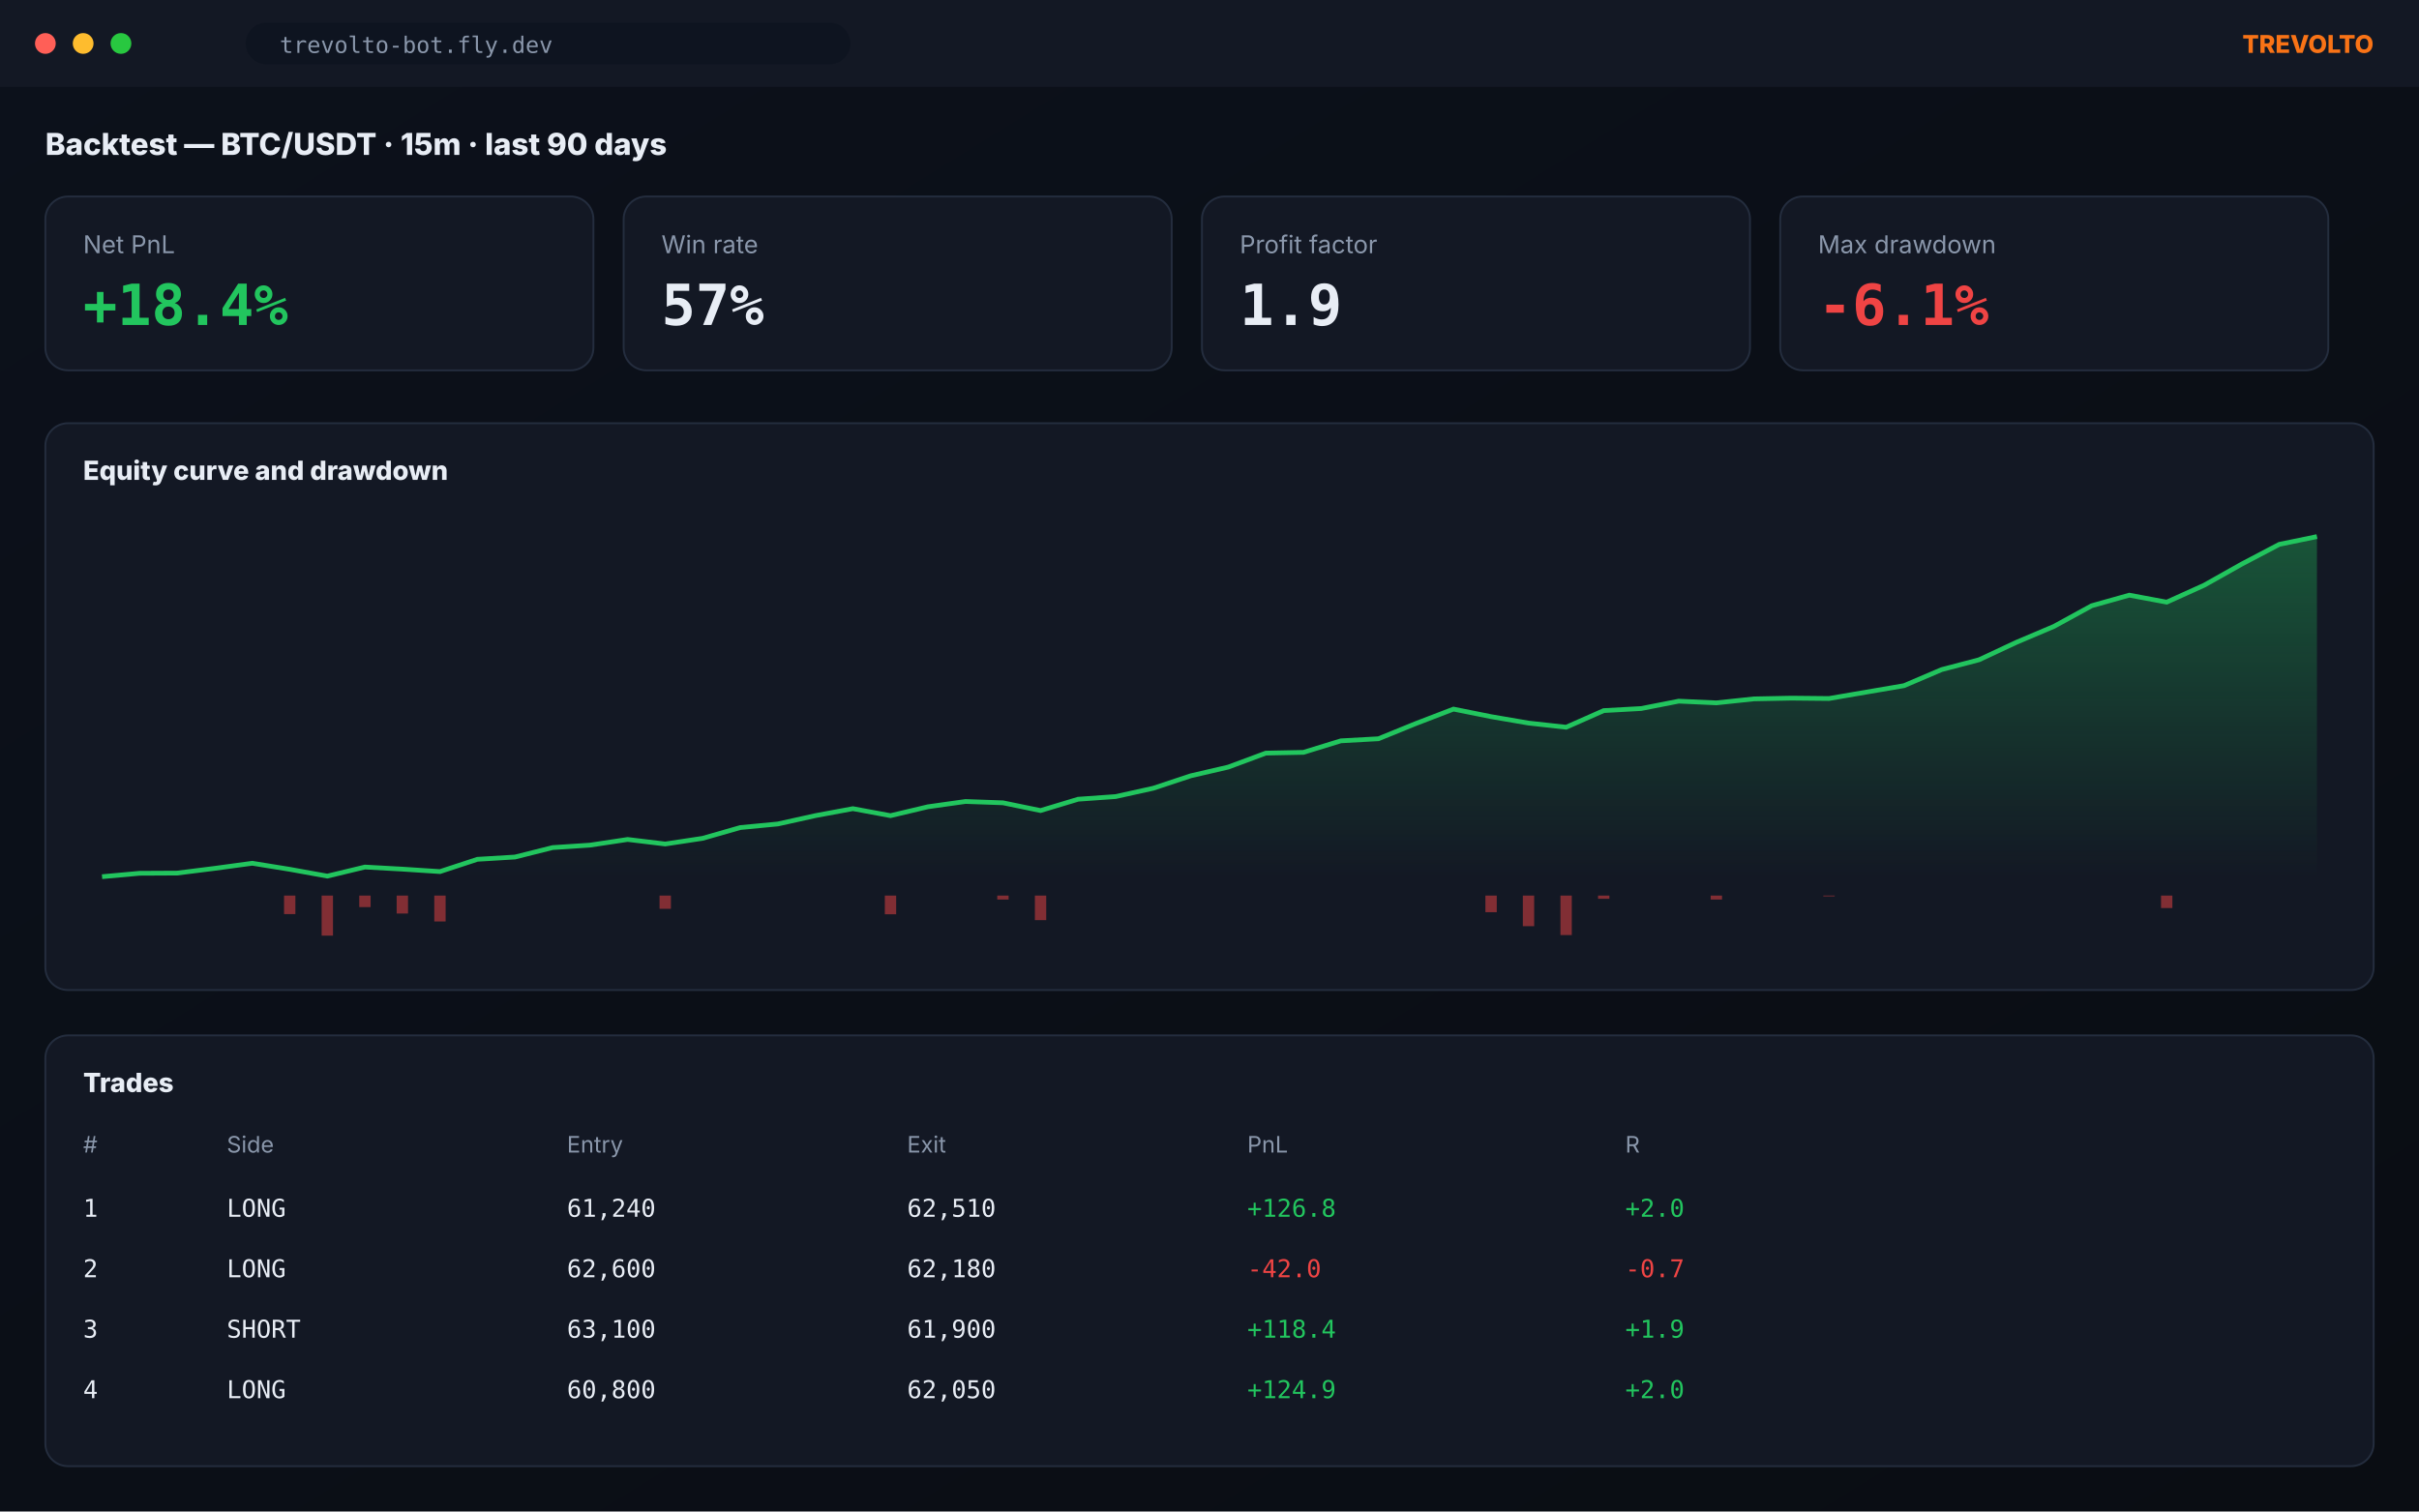
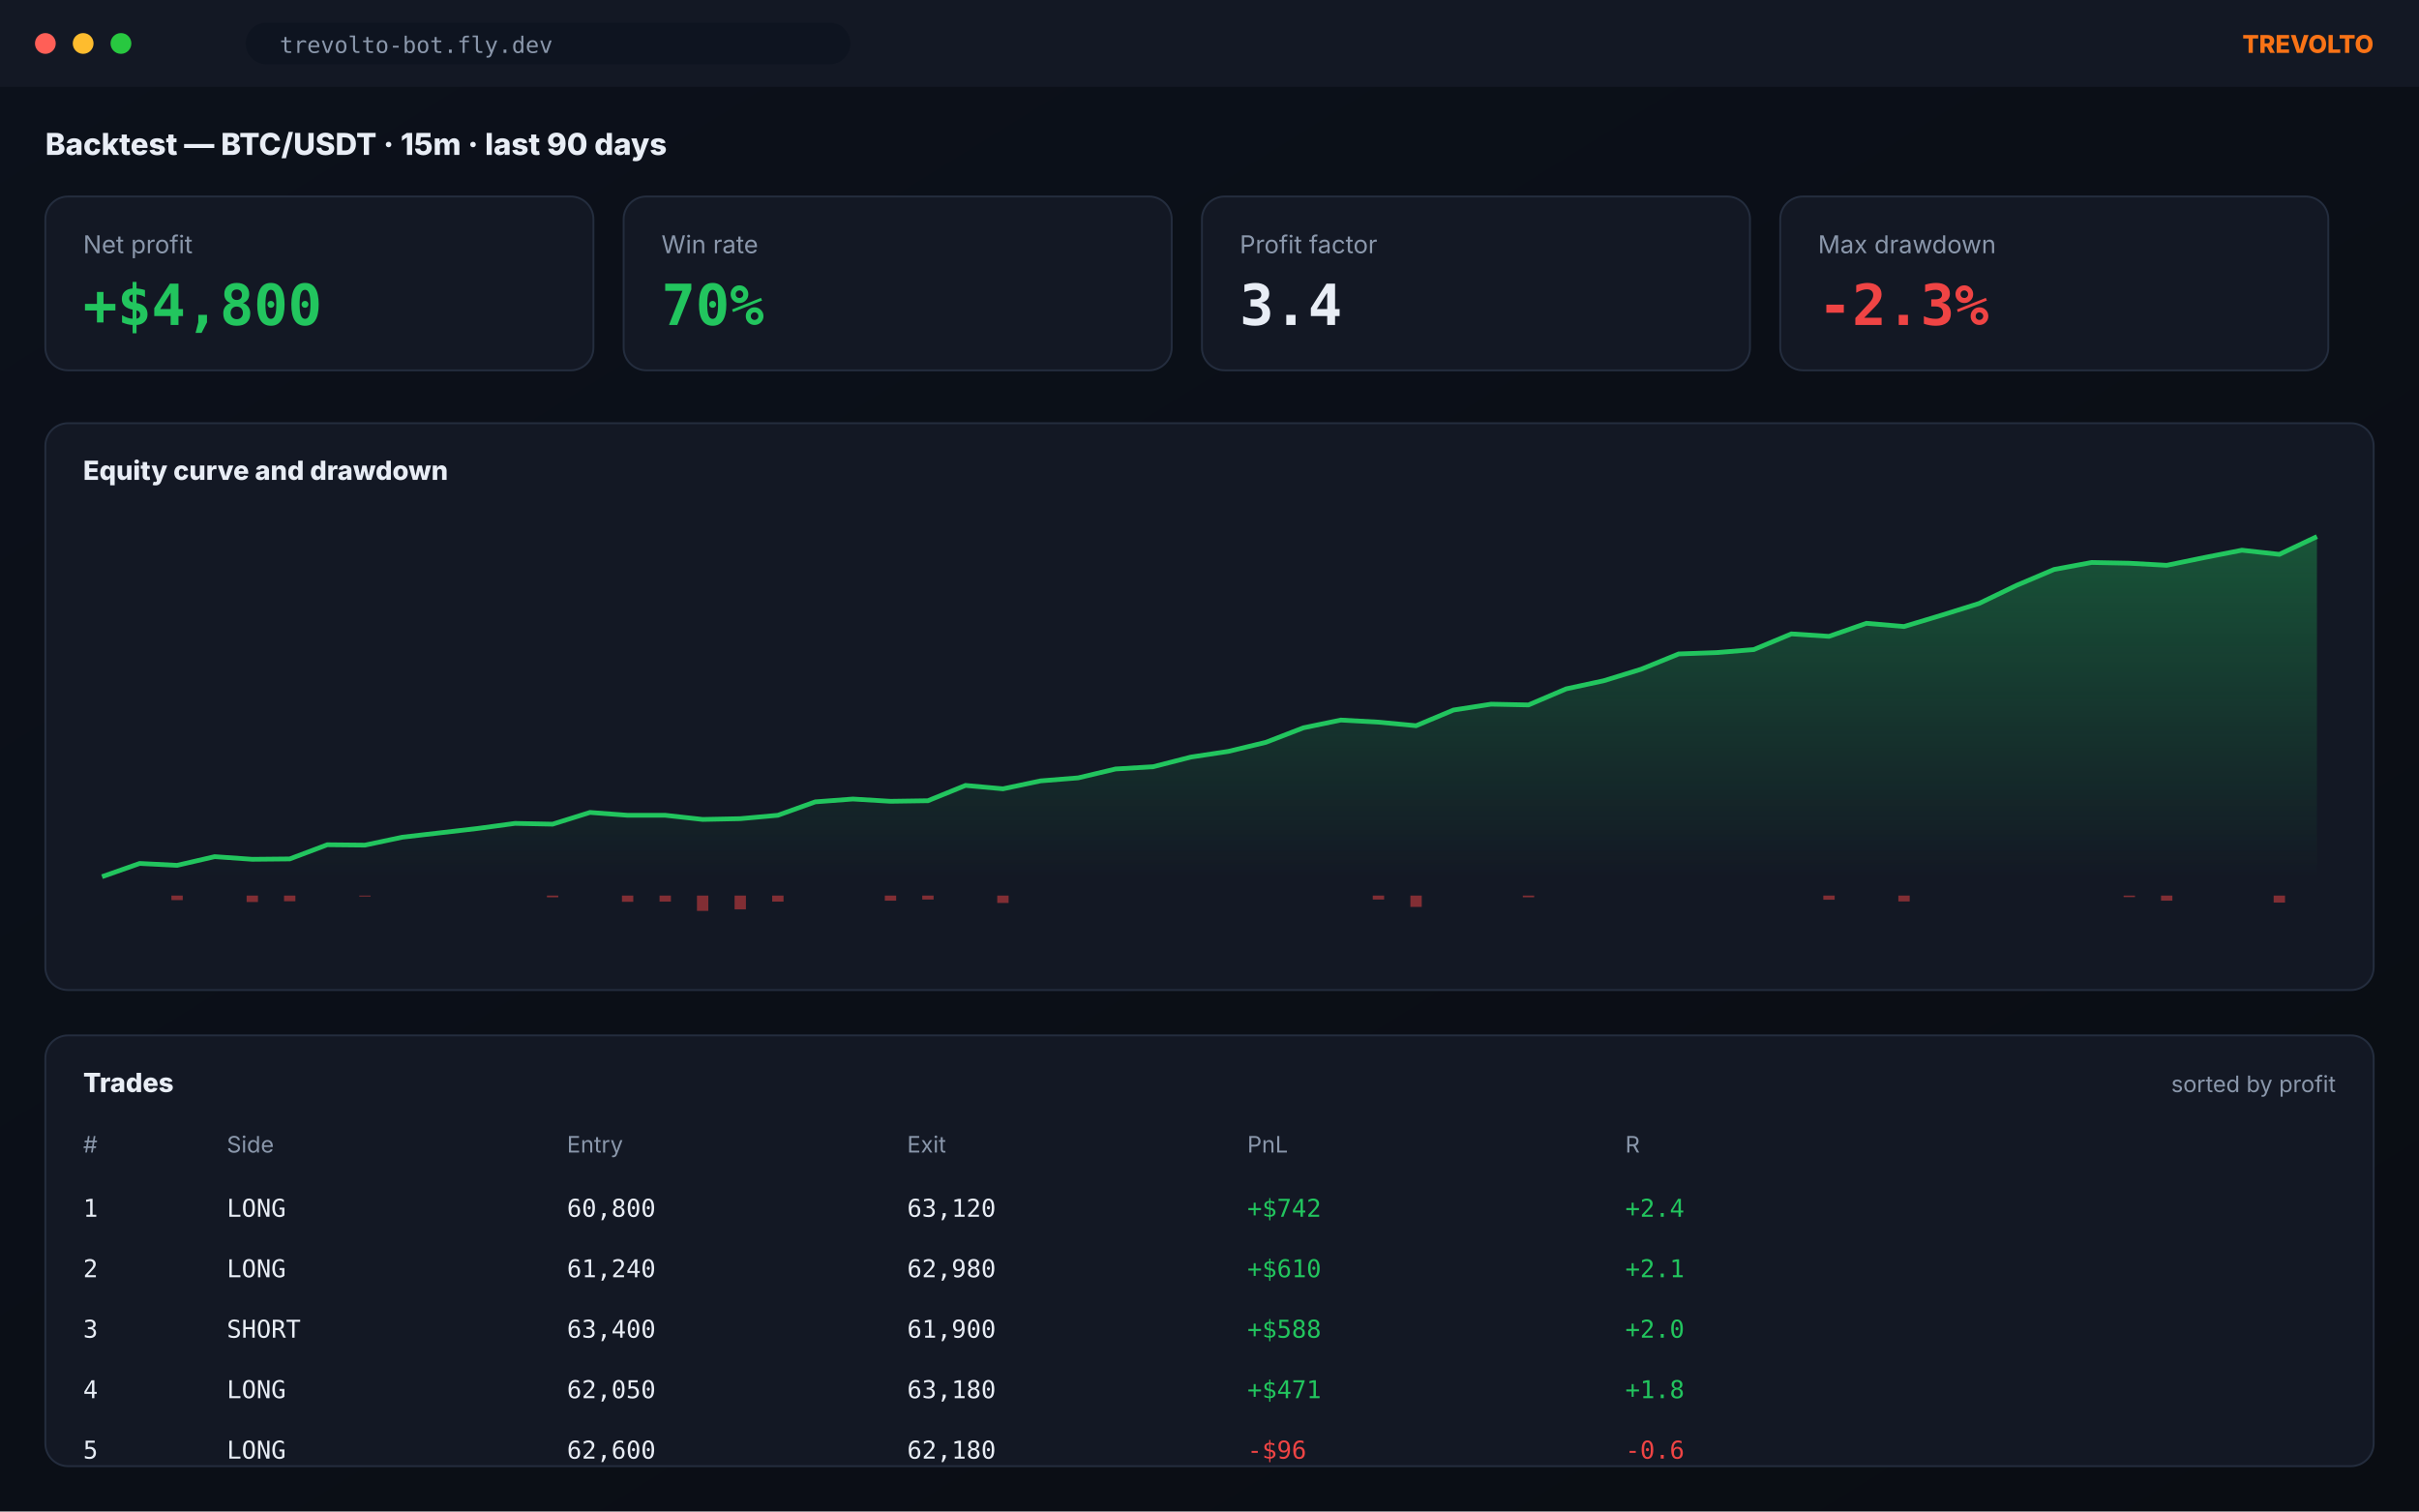
<svg xmlns="http://www.w3.org/2000/svg" viewBox="0 0 1280 800" width="1280" height="800">
  <g font-family="Inter,sans-serif">
    <defs>
      <linearGradient id="scr" x1="0" y1="0" x2="1" y2="1">
        <stop offset="0" stop-color="#0c111b" />
        <stop offset="1" stop-color="#0a0d13" />
      </linearGradient>
      <linearGradient id="acc" x1="0" y1="0" x2="1" y2="0">
        <stop offset="0" stop-color="#f97316" />
        <stop offset="1" stop-color="#fb923c" />
      </linearGradient>
      <linearGradient id="eq" x1="0" y1="0" x2="0" y2="1">
        <stop offset="0" stop-color="#22c55e" stop-opacity=".35" />
        <stop offset="1" stop-color="#22c55e" stop-opacity="0" />
      </linearGradient>
    </defs>
    <rect width="1280" height="800" fill="url(#scr)" />
    <rect x="0" y="0" width="1280" height="46" fill="#131824" />
    <circle cx="24" cy="23" r="5.5" fill="#ff5f57" />
    <circle cx="44" cy="23" r="5.5" fill="#febc2e" />
    <circle cx="64" cy="23" r="5.5" fill="#28c840" />
    <rect x="130" y="12" width="320" height="22" rx="11" fill="#0e1420" />
    <text x="148" y="28" font-size="12" fill="#8a97ab" font-family="ui-monospace,monospace">trevolto-bot.fly.dev</text>
    <text x="1256" y="28" font-size="13" font-weight="800" fill="#f97316" text-anchor="end">TREVOLTO</text>
    <text x="24" y="82" font-size="16" font-weight="800" fill="#e8edf5">Backtest — BTC/USDT · 15m · last 90 days</text>
    <rect x="24" y="104" width="290" height="92" rx="12" fill="#131824" stroke="#242d3e" />
-     <text x="44" y="134" font-size="13" fill="#8a97ab">Net PnL</text>
-     <text x="44" y="172" font-size="30" font-weight="800" fill="#22c55e" font-family="ui-monospace,monospace">+18.4%</text>
+     <text x="44" y="134" font-size="13" fill="#8a97ab">Net profit</text>
+     <text x="44" y="172" font-size="30" font-weight="800" fill="#22c55e" font-family="ui-monospace,monospace">+$4,800</text>
    <rect x="330" y="104" width="290" height="92" rx="12" fill="#131824" stroke="#242d3e" />
    <text x="350" y="134" font-size="13" fill="#8a97ab">Win rate</text>
-     <text x="350" y="172" font-size="30" font-weight="800" fill="#e8edf5" font-family="ui-monospace,monospace">57%</text>
+     <text x="350" y="172" font-size="30" font-weight="800" fill="#22c55e" font-family="ui-monospace,monospace">70%</text>
    <rect x="636" y="104" width="290" height="92" rx="12" fill="#131824" stroke="#242d3e" />
    <text x="656" y="134" font-size="13" fill="#8a97ab">Profit factor</text>
-     <text x="656" y="172" font-size="30" font-weight="800" fill="#e8edf5" font-family="ui-monospace,monospace">1.9</text>
+     <text x="656" y="172" font-size="30" font-weight="800" fill="#e8edf5" font-family="ui-monospace,monospace">3.4</text>
    <rect x="942" y="104" width="290" height="92" rx="12" fill="#131824" stroke="#242d3e" />
    <text x="962" y="134" font-size="13" fill="#8a97ab">Max drawdown</text>
-     <text x="962" y="172" font-size="30" font-weight="800" fill="#ef4444" font-family="ui-monospace,monospace">-6.1%</text>
+     <text x="962" y="172" font-size="30" font-weight="800" fill="#ef4444" font-family="ui-monospace,monospace">-2.3%</text>
    <rect x="24" y="224" width="1232" height="300" rx="12" fill="#131824" stroke="#242d3e" />
    <text x="44" y="254" font-size="14" font-weight="800" fill="#e8edf5">Equity curve and drawdown</text>
-     <polygon points="54,464 54.0,464.0 73.9,462.2 93.7,462.1 113.6,459.6 133.5,456.9 153.3,460.1 173.2,463.7 193.1,458.9 212.9,460.0 232.8,461.3 252.6,454.8 272.5,453.6 292.4,448.6 312.2,447.3 332.1,444.3 352.0,446.7 371.8,443.7 391.7,438.0 411.6,436.1 431.4,431.7 451.3,428.0 471.2,431.7 491.0,427.0 510.9,424.2 530.7,424.9 550.6,429.0 570.5,423.0 590.3,421.6 610.2,417.2 630.1,410.6 649.9,406.0 669.8,398.6 689.7,398.2 709.5,392.1 729.4,391.0 749.3,382.9 769.1,375.3 789.0,379.3 808.8,382.7 828.7,384.9 848.6,376.1 868.4,375.0 888.3,371.1 908.2,372.0 928.0,369.9 947.9,369.5 967.8,369.7 987.6,366.3 1007.5,362.9 1027.4,354.4 1047.2,349.2 1067.1,339.9 1086.9,331.5 1106.8,320.6 1126.7,315.0 1146.5,318.7 1166.4,309.7 1186.3,298.5 1206.1,288.1 1226.0,284.0 1226.0,464" fill="url(#eq)" />
-     <polyline points="54.0,464.0 73.9,462.2 93.7,462.1 113.6,459.6 133.5,456.9 153.3,460.1 173.2,463.7 193.1,458.9 212.9,460.0 232.8,461.3 252.6,454.8 272.5,453.6 292.4,448.6 312.2,447.3 332.1,444.3 352.0,446.7 371.8,443.7 391.7,438.0 411.6,436.1 431.4,431.7 451.3,428.0 471.2,431.7 491.0,427.0 510.9,424.2 530.7,424.9 550.6,429.0 570.5,423.0 590.3,421.6 610.2,417.2 630.1,410.6 649.9,406.0 669.8,398.6 689.7,398.2 709.5,392.1 729.4,391.0 749.3,382.9 769.1,375.3 789.0,379.3 808.8,382.7 828.7,384.9 848.6,376.1 868.4,375.0 888.3,371.1 908.2,372.0 928.0,369.9 947.9,369.5 967.8,369.7 987.6,366.3 1007.5,362.9 1027.4,354.4 1047.2,349.2 1067.1,339.9 1086.9,331.5 1106.8,320.6 1126.7,315.0 1146.5,318.7 1166.4,309.7 1186.3,298.5 1206.1,288.1 1226.0,284.0" fill="none" stroke="#22c55e" stroke-width="2.5" />
+     <polygon points="54,464 54.0,464.0 73.9,457.0 93.7,458.0 113.6,453.4 133.5,454.8 153.3,454.6 173.2,447.1 193.1,447.3 212.9,443.1 232.8,440.8 252.6,438.5 272.5,435.8 292.4,436.2 312.2,430.0 332.1,431.5 352.0,431.5 371.8,433.7 391.7,433.3 411.6,431.5 431.4,424.4 451.3,422.9 471.2,424.1 491.0,423.8 510.9,415.7 530.7,417.5 550.6,413.3 570.5,411.7 590.3,407.0 610.2,405.8 630.1,400.7 649.9,397.7 669.8,392.9 689.7,385.2 709.5,381.1 729.4,382.2 749.3,384.1 769.1,375.8 789.0,372.7 808.8,373.1 828.7,364.6 848.6,360.3 868.4,354.2 888.3,346.1 908.2,345.4 928.0,343.8 947.9,335.5 967.8,336.8 987.6,329.9 1007.5,331.6 1027.4,325.6 1047.2,319.4 1067.1,309.8 1086.9,301.4 1106.8,297.7 1126.7,298.1 1146.5,299.2 1166.4,295.1 1186.3,291.2 1206.1,293.4 1226.0,284.0 1226.0,464" fill="url(#eq)" />
+     <polyline points="54.0,464.0 73.9,457.0 93.7,458.0 113.6,453.4 133.5,454.8 153.3,454.6 173.2,447.1 193.1,447.3 212.9,443.1 232.8,440.8 252.6,438.5 272.5,435.8 292.4,436.2 312.2,430.0 332.1,431.5 352.0,431.5 371.8,433.7 391.7,433.3 411.6,431.5 431.4,424.4 451.3,422.9 471.2,424.1 491.0,423.8 510.9,415.7 530.7,417.5 550.6,413.3 570.5,411.7 590.3,407.0 610.2,405.8 630.1,400.7 649.9,397.7 669.8,392.9 689.7,385.2 709.5,381.1 729.4,382.2 749.3,384.1 769.1,375.8 789.0,372.7 808.8,373.1 828.7,364.6 848.6,360.3 868.4,354.2 888.3,346.1 908.2,345.4 928.0,343.8 947.9,335.5 967.8,336.8 987.6,329.9 1007.5,331.6 1027.4,325.6 1047.2,319.4 1067.1,309.8 1086.9,301.4 1106.8,297.7 1126.7,298.1 1146.5,299.2 1166.4,295.1 1186.3,291.2 1206.1,293.4 1226.0,284.0" fill="none" stroke="#22c55e" stroke-width="2.5" />
    <rect x="51.0" y="474" width="6" height="0.0" fill="#ef4444" opacity=".5" />
    <rect x="70.9" y="474" width="6" height="0.0" fill="#ef4444" opacity=".5" />
-     <rect x="90.7" y="474" width="6" height="0.0" fill="#ef4444" opacity=".5" />
+     <rect x="90.7" y="474" width="6" height="2.4" fill="#ef4444" opacity=".5" />
    <rect x="110.6" y="474" width="6" height="0.0" fill="#ef4444" opacity=".5" />
-     <rect x="130.5" y="474" width="6" height="0.0" fill="#ef4444" opacity=".5" />
-     <rect x="150.3" y="474" width="6" height="9.8" fill="#ef4444" opacity=".5" />
-     <rect x="170.2" y="474" width="6" height="21.2" fill="#ef4444" opacity=".5" />
-     <rect x="190.1" y="474" width="6" height="6.1" fill="#ef4444" opacity=".5" />
-     <rect x="209.9" y="474" width="6" height="9.5" fill="#ef4444" opacity=".5" />
-     <rect x="229.8" y="474" width="6" height="13.7" fill="#ef4444" opacity=".5" />
+     <rect x="130.5" y="474" width="6" height="3.4" fill="#ef4444" opacity=".5" />
+     <rect x="150.3" y="474" width="6" height="3.0" fill="#ef4444" opacity=".5" />
+     <rect x="170.2" y="474" width="6" height="0.0" fill="#ef4444" opacity=".5" />
+     <rect x="190.1" y="474" width="6" height="0.5" fill="#ef4444" opacity=".5" />
+     <rect x="209.9" y="474" width="6" height="0.0" fill="#ef4444" opacity=".5" />
+     <rect x="229.8" y="474" width="6" height="0.0" fill="#ef4444" opacity=".5" />
    <rect x="249.6" y="474" width="6" height="0.0" fill="#ef4444" opacity=".5" />
    <rect x="269.5" y="474" width="6" height="0.0" fill="#ef4444" opacity=".5" />
-     <rect x="289.4" y="474" width="6" height="0.0" fill="#ef4444" opacity=".5" />
+     <rect x="289.4" y="474" width="6" height="0.9" fill="#ef4444" opacity=".5" />
    <rect x="309.2" y="474" width="6" height="0.0" fill="#ef4444" opacity=".5" />
-     <rect x="329.1" y="474" width="6" height="0.0" fill="#ef4444" opacity=".5" />
-     <rect x="349.0" y="474" width="6" height="7.0" fill="#ef4444" opacity=".5" />
-     <rect x="368.8" y="474" width="6" height="0.0" fill="#ef4444" opacity=".5" />
-     <rect x="388.7" y="474" width="6" height="0.0" fill="#ef4444" opacity=".5" />
-     <rect x="408.6" y="474" width="6" height="0.0" fill="#ef4444" opacity=".5" />
+     <rect x="329.1" y="474" width="6" height="3.3" fill="#ef4444" opacity=".5" />
+     <rect x="349.0" y="474" width="6" height="3.2" fill="#ef4444" opacity=".5" />
+     <rect x="368.8" y="474" width="6" height="8.1" fill="#ef4444" opacity=".5" />
+     <rect x="388.7" y="474" width="6" height="7.3" fill="#ef4444" opacity=".5" />
+     <rect x="408.6" y="474" width="6" height="3.2" fill="#ef4444" opacity=".5" />
    <rect x="428.4" y="474" width="6" height="0.0" fill="#ef4444" opacity=".5" />
    <rect x="448.3" y="474" width="6" height="0.0" fill="#ef4444" opacity=".5" />
-     <rect x="468.2" y="474" width="6" height="9.9" fill="#ef4444" opacity=".5" />
-     <rect x="488.0" y="474" width="6" height="0.0" fill="#ef4444" opacity=".5" />
+     <rect x="468.2" y="474" width="6" height="2.7" fill="#ef4444" opacity=".5" />
+     <rect x="488.0" y="474" width="6" height="2.1" fill="#ef4444" opacity=".5" />
    <rect x="507.9" y="474" width="6" height="0.0" fill="#ef4444" opacity=".5" />
-     <rect x="527.7" y="474" width="6" height="2.1" fill="#ef4444" opacity=".5" />
-     <rect x="547.6" y="474" width="6" height="13.0" fill="#ef4444" opacity=".5" />
+     <rect x="527.7" y="474" width="6" height="3.9" fill="#ef4444" opacity=".5" />
+     <rect x="547.6" y="474" width="6" height="0.0" fill="#ef4444" opacity=".5" />
    <rect x="567.5" y="474" width="6" height="0.0" fill="#ef4444" opacity=".5" />
    <rect x="587.3" y="474" width="6" height="0.0" fill="#ef4444" opacity=".5" />
    <rect x="607.2" y="474" width="6" height="0.0" fill="#ef4444" opacity=".5" />
    <rect x="627.1" y="474" width="6" height="0.0" fill="#ef4444" opacity=".5" />
    <rect x="646.9" y="474" width="6" height="0.0" fill="#ef4444" opacity=".5" />
    <rect x="666.8" y="474" width="6" height="0.0" fill="#ef4444" opacity=".5" />
    <rect x="686.7" y="474" width="6" height="0.0" fill="#ef4444" opacity=".5" />
    <rect x="706.5" y="474" width="6" height="0.0" fill="#ef4444" opacity=".5" />
-     <rect x="726.4" y="474" width="6" height="0.0" fill="#ef4444" opacity=".5" />
-     <rect x="746.3" y="474" width="6" height="0.0" fill="#ef4444" opacity=".5" />
+     <rect x="726.4" y="474" width="6" height="2.1" fill="#ef4444" opacity=".5" />
+     <rect x="746.3" y="474" width="6" height="6.0" fill="#ef4444" opacity=".5" />
    <rect x="766.1" y="474" width="6" height="0.0" fill="#ef4444" opacity=".5" />
-     <rect x="786.0" y="474" width="6" height="8.8" fill="#ef4444" opacity=".5" />
-     <rect x="805.8" y="474" width="6" height="16.2" fill="#ef4444" opacity=".5" />
-     <rect x="825.7" y="474" width="6" height="20.9" fill="#ef4444" opacity=".5" />
-     <rect x="845.6" y="474" width="6" height="1.7" fill="#ef4444" opacity=".5" />
+     <rect x="786.0" y="474" width="6" height="0.0" fill="#ef4444" opacity=".5" />
+     <rect x="805.8" y="474" width="6" height="0.9" fill="#ef4444" opacity=".5" />
+     <rect x="825.7" y="474" width="6" height="0.0" fill="#ef4444" opacity=".5" />
+     <rect x="845.6" y="474" width="6" height="0.0" fill="#ef4444" opacity=".5" />
    <rect x="865.4" y="474" width="6" height="0.0" fill="#ef4444" opacity=".5" />
    <rect x="885.3" y="474" width="6" height="0.0" fill="#ef4444" opacity=".5" />
-     <rect x="905.2" y="474" width="6" height="2.1" fill="#ef4444" opacity=".5" />
+     <rect x="905.2" y="474" width="6" height="0.0" fill="#ef4444" opacity=".5" />
    <rect x="925.0" y="474" width="6" height="0.0" fill="#ef4444" opacity=".5" />
    <rect x="944.9" y="474" width="6" height="0.0" fill="#ef4444" opacity=".5" />
-     <rect x="964.8" y="474" width="6" height="0.4" fill="#ef4444" opacity=".5" />
+     <rect x="964.8" y="474" width="6" height="2.2" fill="#ef4444" opacity=".5" />
    <rect x="984.6" y="474" width="6" height="0.0" fill="#ef4444" opacity=".5" />
-     <rect x="1004.5" y="474" width="6" height="0.0" fill="#ef4444" opacity=".5" />
+     <rect x="1004.5" y="474" width="6" height="3.1" fill="#ef4444" opacity=".5" />
    <rect x="1024.4" y="474" width="6" height="0.0" fill="#ef4444" opacity=".5" />
    <rect x="1044.2" y="474" width="6" height="0.0" fill="#ef4444" opacity=".5" />
    <rect x="1064.1" y="474" width="6" height="0.0" fill="#ef4444" opacity=".5" />
    <rect x="1083.9" y="474" width="6" height="0.0" fill="#ef4444" opacity=".5" />
    <rect x="1103.8" y="474" width="6" height="0.0" fill="#ef4444" opacity=".5" />
-     <rect x="1123.7" y="474" width="6" height="0.0" fill="#ef4444" opacity=".5" />
-     <rect x="1143.5" y="474" width="6" height="6.6" fill="#ef4444" opacity=".5" />
+     <rect x="1123.7" y="474" width="6" height="0.8" fill="#ef4444" opacity=".5" />
+     <rect x="1143.5" y="474" width="6" height="2.7" fill="#ef4444" opacity=".5" />
    <rect x="1163.4" y="474" width="6" height="0.0" fill="#ef4444" opacity=".5" />
    <rect x="1183.3" y="474" width="6" height="0.0" fill="#ef4444" opacity=".5" />
-     <rect x="1203.1" y="474" width="6" height="0.0" fill="#ef4444" opacity=".5" />
+     <rect x="1203.1" y="474" width="6" height="3.7" fill="#ef4444" opacity=".5" />
    <rect x="1223.0" y="474" width="6" height="0.0" fill="#ef4444" opacity=".5" />
    <rect x="24" y="548" width="1232" height="228" rx="12" fill="#131824" stroke="#242d3e" />
    <text x="44" y="578" font-size="14" font-weight="800" fill="#e8edf5">Trades</text>
+     <text x="1236" y="578" font-size="12" fill="#8a97ab" text-anchor="end">sorted by profit</text>
    <text x="44" y="610" font-size="12" fill="#8a97ab">#</text>
    <text x="120" y="610" font-size="12" fill="#8a97ab">Side</text>
    <text x="300" y="610" font-size="12" fill="#8a97ab">Entry</text>
    <text x="480" y="610" font-size="12" fill="#8a97ab">Exit</text>
    <text x="660" y="610" font-size="12" fill="#8a97ab">PnL</text>
    <text x="860" y="610" font-size="12" fill="#8a97ab">R</text>
    <text x="44" y="644" font-size="13" fill="#e8edf5" font-family="ui-monospace,monospace">1</text>
    <text x="120" y="644" font-size="13" fill="#e8edf5" font-family="ui-monospace,monospace">LONG</text>
-     <text x="300" y="644" font-size="13" fill="#e8edf5" font-family="ui-monospace,monospace">61,240</text>
-     <text x="480" y="644" font-size="13" fill="#e8edf5" font-family="ui-monospace,monospace">62,510</text>
-     <text x="660" y="644" font-size="13" fill="#22c55e" font-family="ui-monospace,monospace">+126.8</text>
-     <text x="860" y="644" font-size="13" fill="#22c55e" font-family="ui-monospace,monospace">+2.0</text>
+     <text x="300" y="644" font-size="13" fill="#e8edf5" font-family="ui-monospace,monospace">60,800</text>
+     <text x="480" y="644" font-size="13" fill="#e8edf5" font-family="ui-monospace,monospace">63,120</text>
+     <text x="660" y="644" font-size="13" fill="#22c55e" font-family="ui-monospace,monospace">+$742</text>
+     <text x="860" y="644" font-size="13" fill="#22c55e" font-family="ui-monospace,monospace">+2.4</text>
    <text x="44" y="676" font-size="13" fill="#e8edf5" font-family="ui-monospace,monospace">2</text>
    <text x="120" y="676" font-size="13" fill="#e8edf5" font-family="ui-monospace,monospace">LONG</text>
-     <text x="300" y="676" font-size="13" fill="#e8edf5" font-family="ui-monospace,monospace">62,600</text>
-     <text x="480" y="676" font-size="13" fill="#e8edf5" font-family="ui-monospace,monospace">62,180</text>
-     <text x="660" y="676" font-size="13" fill="#ef4444" font-family="ui-monospace,monospace">-42.0</text>
-     <text x="860" y="676" font-size="13" fill="#ef4444" font-family="ui-monospace,monospace">-0.7</text>
+     <text x="300" y="676" font-size="13" fill="#e8edf5" font-family="ui-monospace,monospace">61,240</text>
+     <text x="480" y="676" font-size="13" fill="#e8edf5" font-family="ui-monospace,monospace">62,980</text>
+     <text x="660" y="676" font-size="13" fill="#22c55e" font-family="ui-monospace,monospace">+$610</text>
+     <text x="860" y="676" font-size="13" fill="#22c55e" font-family="ui-monospace,monospace">+2.1</text>
    <text x="44" y="708" font-size="13" fill="#e8edf5" font-family="ui-monospace,monospace">3</text>
    <text x="120" y="708" font-size="13" fill="#e8edf5" font-family="ui-monospace,monospace">SHORT</text>
-     <text x="300" y="708" font-size="13" fill="#e8edf5" font-family="ui-monospace,monospace">63,100</text>
+     <text x="300" y="708" font-size="13" fill="#e8edf5" font-family="ui-monospace,monospace">63,400</text>
    <text x="480" y="708" font-size="13" fill="#e8edf5" font-family="ui-monospace,monospace">61,900</text>
-     <text x="660" y="708" font-size="13" fill="#22c55e" font-family="ui-monospace,monospace">+118.4</text>
-     <text x="860" y="708" font-size="13" fill="#22c55e" font-family="ui-monospace,monospace">+1.9</text>
+     <text x="660" y="708" font-size="13" fill="#22c55e" font-family="ui-monospace,monospace">+$588</text>
+     <text x="860" y="708" font-size="13" fill="#22c55e" font-family="ui-monospace,monospace">+2.0</text>
    <text x="44" y="740" font-size="13" fill="#e8edf5" font-family="ui-monospace,monospace">4</text>
    <text x="120" y="740" font-size="13" fill="#e8edf5" font-family="ui-monospace,monospace">LONG</text>
-     <text x="300" y="740" font-size="13" fill="#e8edf5" font-family="ui-monospace,monospace">60,800</text>
-     <text x="480" y="740" font-size="13" fill="#e8edf5" font-family="ui-monospace,monospace">62,050</text>
-     <text x="660" y="740" font-size="13" fill="#22c55e" font-family="ui-monospace,monospace">+124.9</text>
-     <text x="860" y="740" font-size="13" fill="#22c55e" font-family="ui-monospace,monospace">+2.0</text>
+     <text x="300" y="740" font-size="13" fill="#e8edf5" font-family="ui-monospace,monospace">62,050</text>
+     <text x="480" y="740" font-size="13" fill="#e8edf5" font-family="ui-monospace,monospace">63,180</text>
+     <text x="660" y="740" font-size="13" fill="#22c55e" font-family="ui-monospace,monospace">+$471</text>
+     <text x="860" y="740" font-size="13" fill="#22c55e" font-family="ui-monospace,monospace">+1.8</text>
+     <text x="44" y="772" font-size="13" fill="#e8edf5" font-family="ui-monospace,monospace">5</text>
+     <text x="120" y="772" font-size="13" fill="#e8edf5" font-family="ui-monospace,monospace">LONG</text>
+     <text x="300" y="772" font-size="13" fill="#e8edf5" font-family="ui-monospace,monospace">62,600</text>
+     <text x="480" y="772" font-size="13" fill="#e8edf5" font-family="ui-monospace,monospace">62,180</text>
+     <text x="660" y="772" font-size="13" fill="#ef4444" font-family="ui-monospace,monospace">-$96</text>
+     <text x="860" y="772" font-size="13" fill="#ef4444" font-family="ui-monospace,monospace">-0.6</text>
  </g>
</svg>
